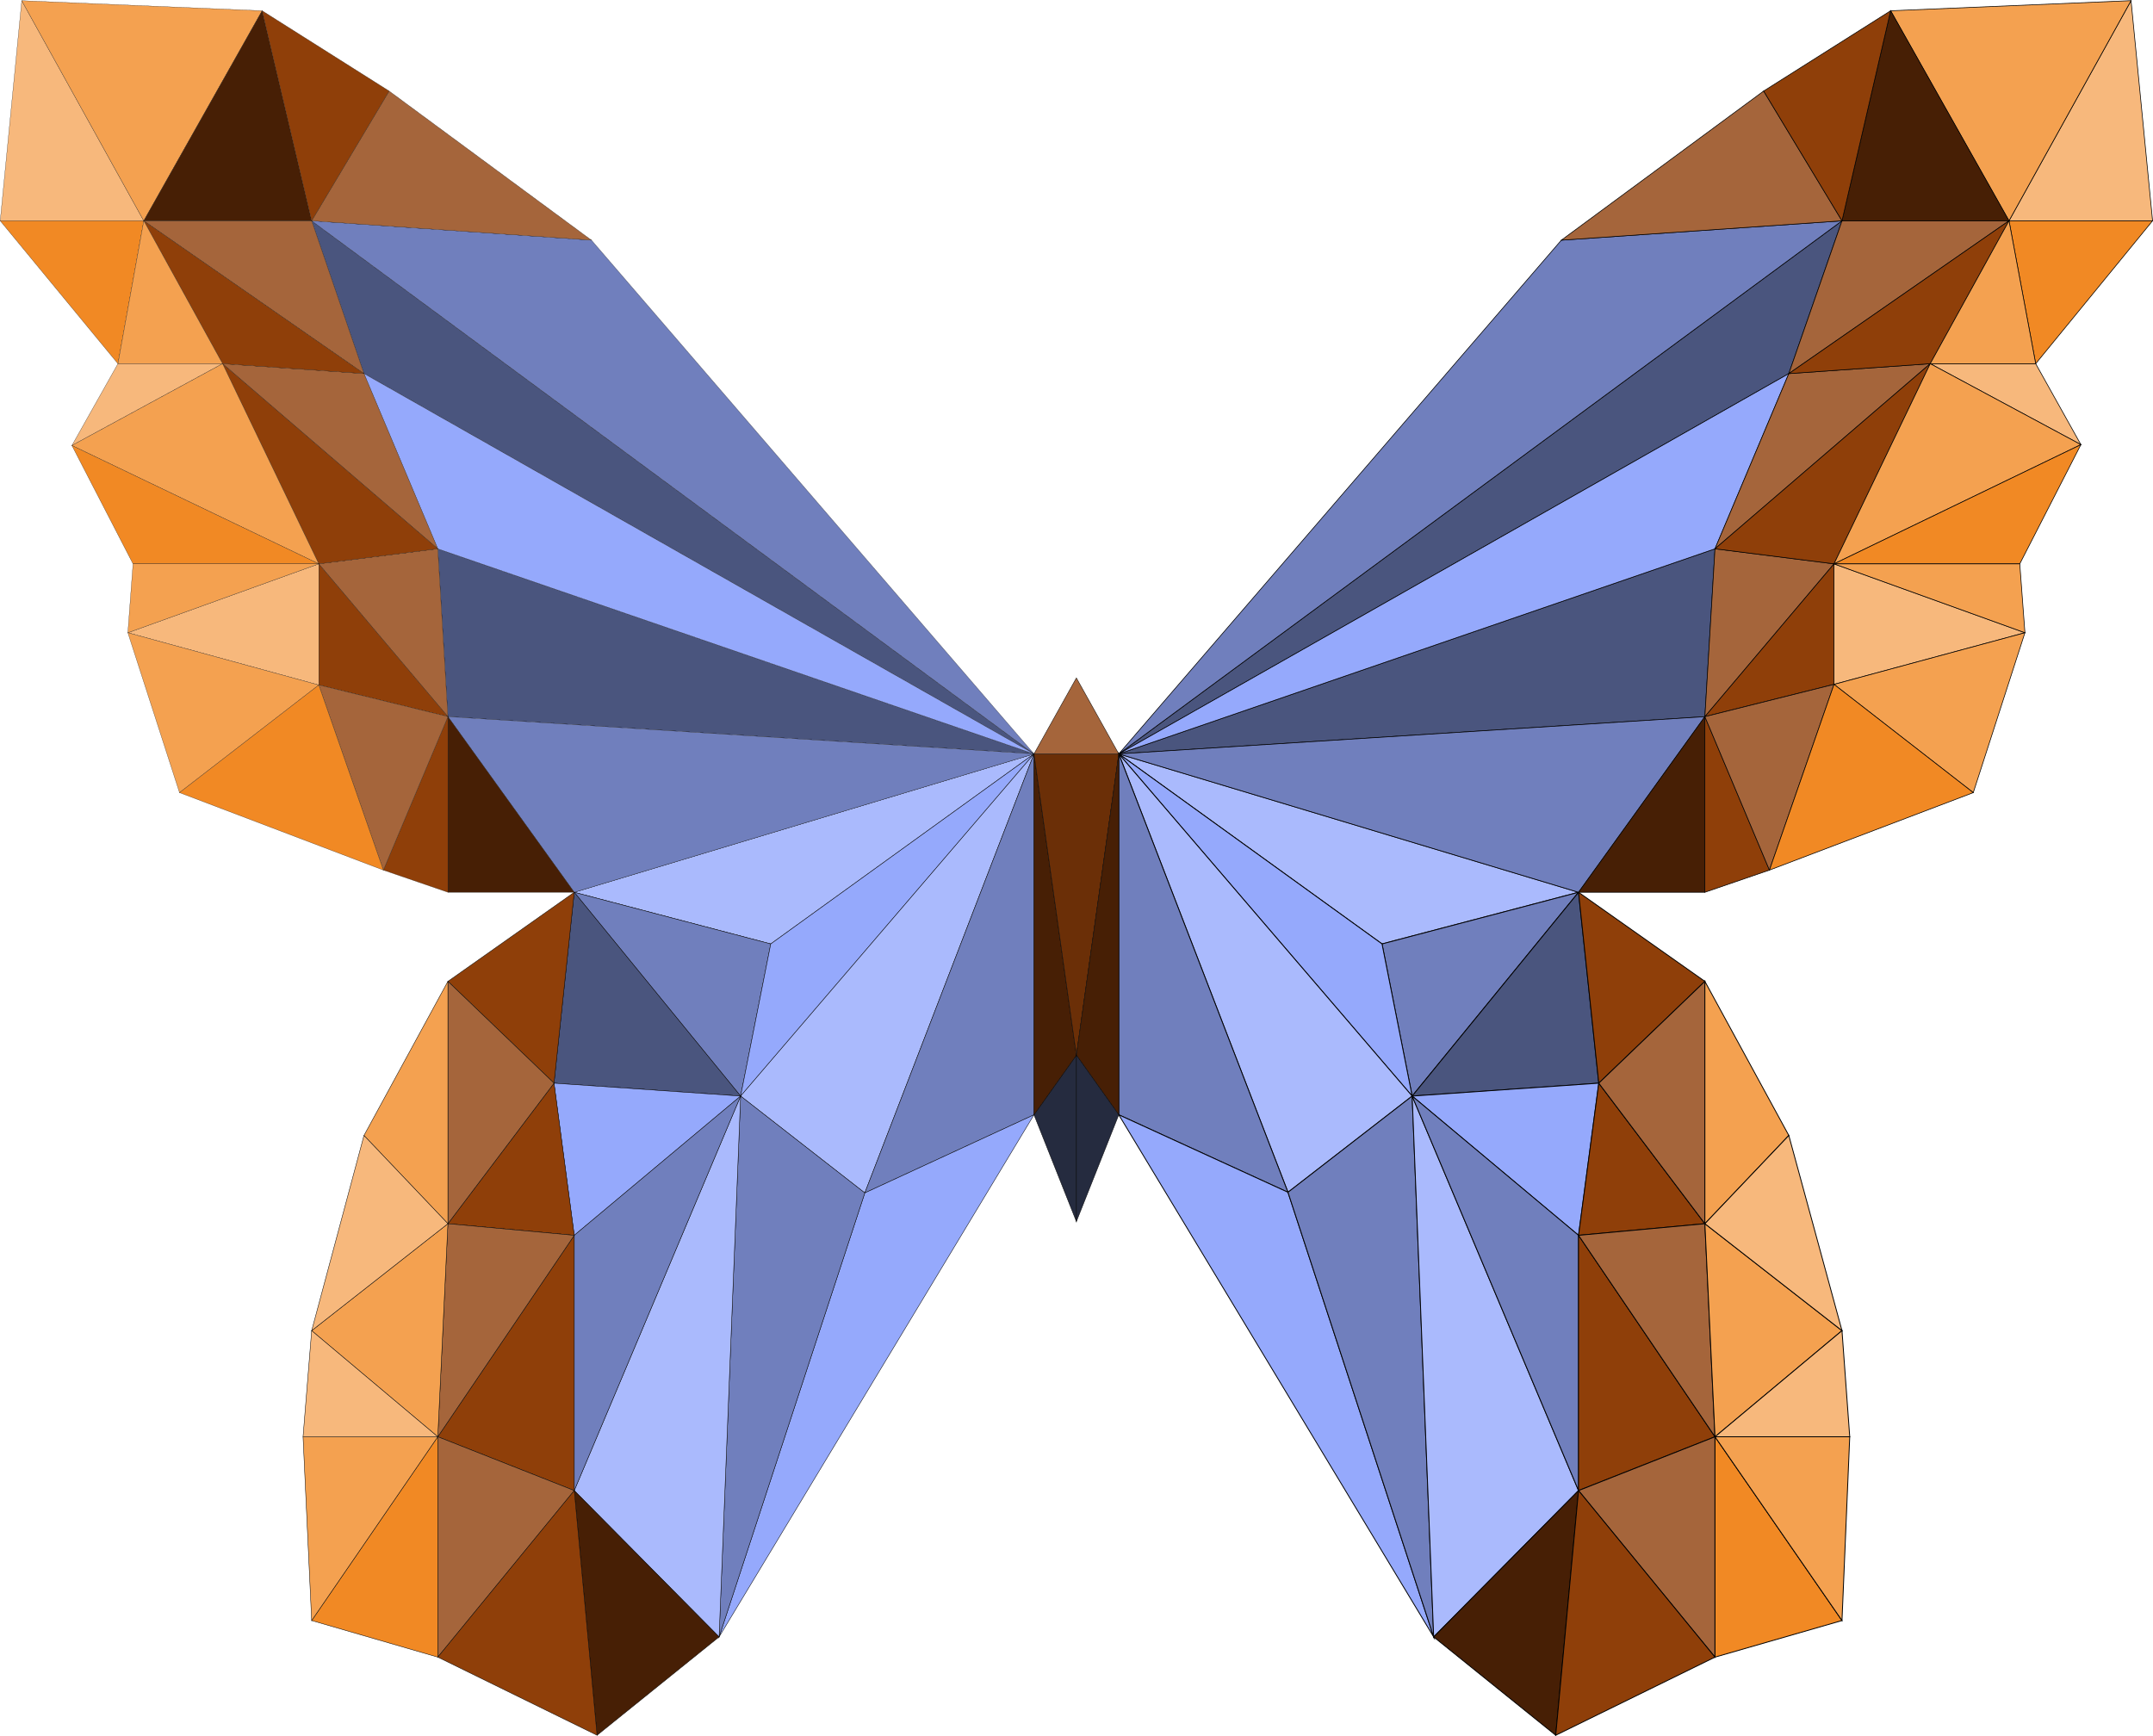
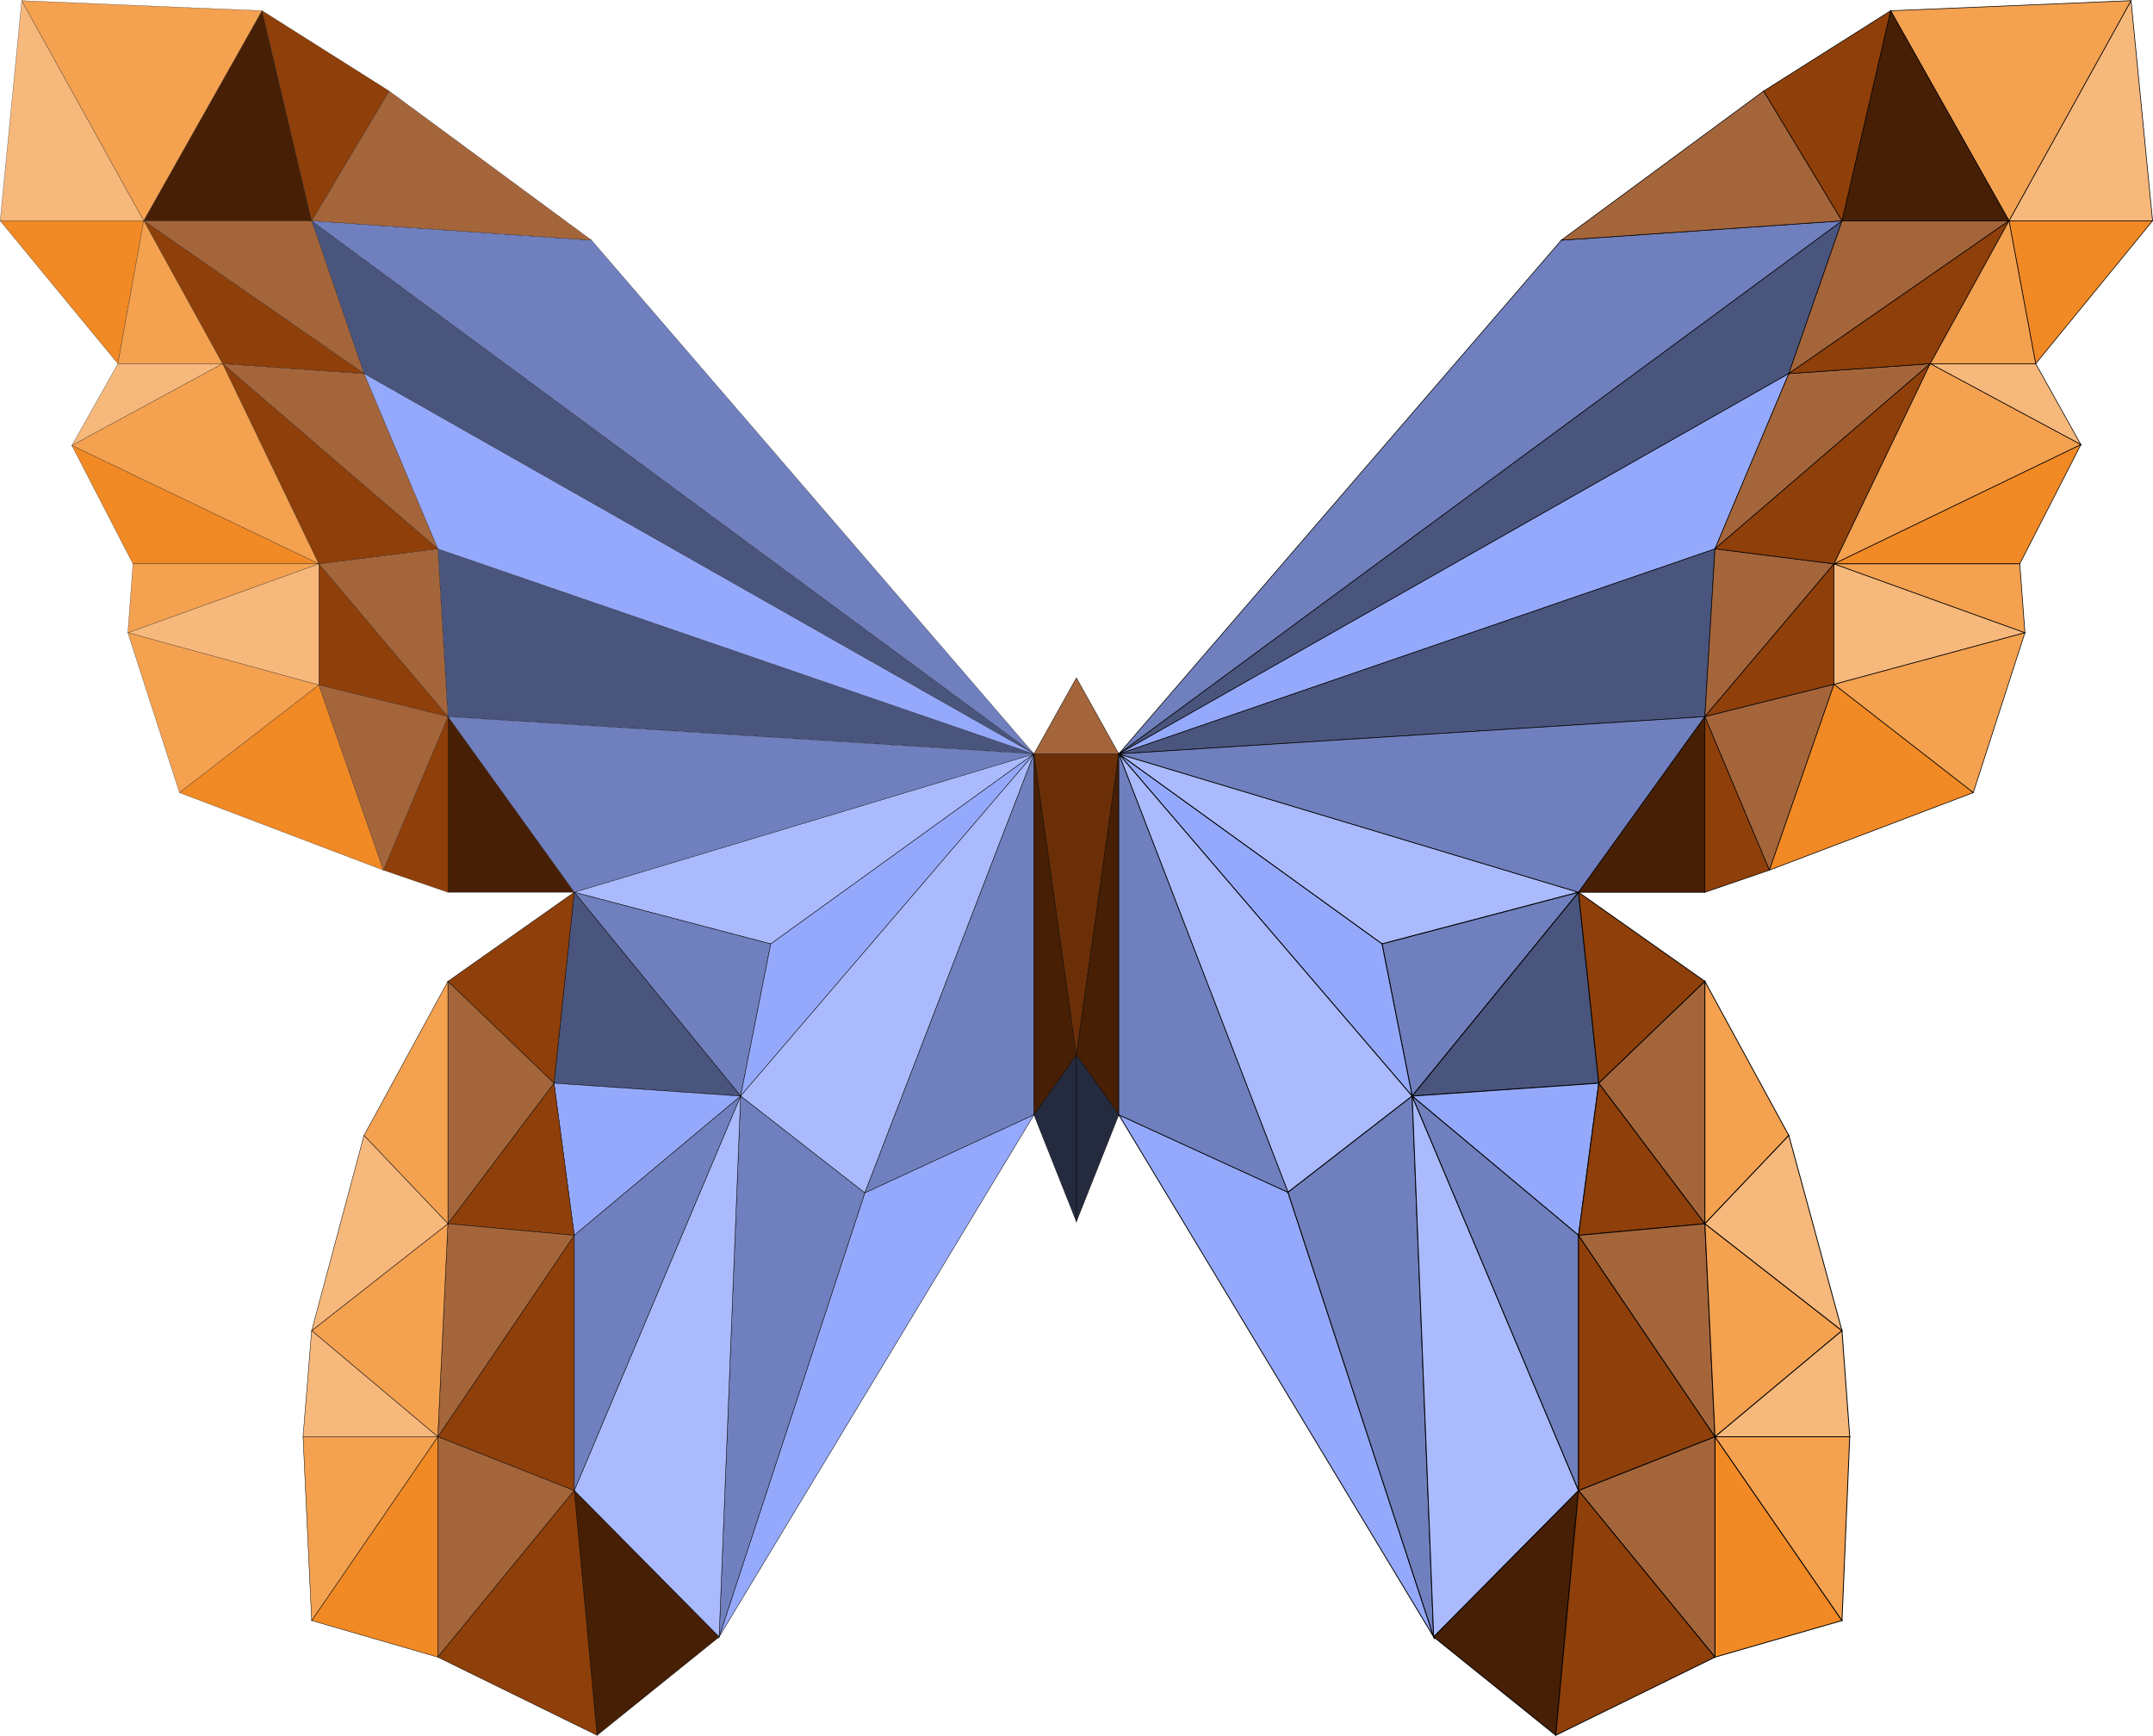
<svg xmlns="http://www.w3.org/2000/svg" version="1.1" baseProfile="tiny" id="央铋_1" x="0px" y="0px" viewBox="0 0 1000.3 806.5" xml:space="preserve">
  <g>
    <g>
      <polygon fill="#AABAFD" stroke="#000000" stroke-width="0.4" stroke-miterlimit="10" points="642.1,438.6 733.4,414.6     519.8,350.3   " />
      <polygon fill="#707FBD" stroke="#000000" stroke-width="0.4" stroke-miterlimit="10" points="656.1,509.3 733.4,414.6     642.1,438.6   " />
      <polygon fill="#95A9FC" stroke="#000000" stroke-width="0.4" stroke-miterlimit="10" points="642.1,438.6 519.8,350.3     656.1,509.3   " />
      <polygon fill="#4A557E" stroke="#000000" stroke-width="0.4" stroke-miterlimit="10" points="742.8,503.3 733.4,414.6     656.1,509.3   " />
      <polygon fill="#AABAFD" stroke="#000000" stroke-width="0.4" stroke-miterlimit="10" points="656.1,509.3 519.8,350.3 598.4,554       " />
-       <polygon fill="#707FBD" stroke="#000000" stroke-width="0.4" stroke-miterlimit="10" points="519.8,350.3 519.8,350.3 519.8,518     598.4,554   " />
      <polygon fill="#95A9FC" stroke="#000000" stroke-width="0.4" stroke-miterlimit="10" points="519.8,518 666.1,760.6 598.4,554       " />
      <polygon fill="#707FBD" stroke="#000000" stroke-width="0.4" stroke-miterlimit="10" points="598.4,554 666.1,760.6 656.1,509.3       " />
      <polygon fill="#95A9FC" stroke="#000000" stroke-width="0.4" stroke-miterlimit="10" points="742.8,503.3 656.1,509.3 733.4,574       " />
      <polygon fill="#AABAFD" stroke="#000000" stroke-width="0.4" stroke-miterlimit="10" points="656.1,509.3 666.1,760.6     733.4,692.6   " />
      <polygon fill="#707FBD" stroke="#000000" stroke-width="0.4" stroke-miterlimit="10" points="733.4,574 656.1,509.3 733.4,692.6       " />
      <polygon fill="#8F3F09" stroke="#000000" stroke-width="0.4" stroke-miterlimit="10" points="792.1,456 733.4,414.6 742.8,503.3       " />
      <polygon fill="#8F3F09" stroke="#000000" stroke-width="0.4" stroke-miterlimit="10" points="733.4,692.6 796.8,667.6 733.4,574       " />
      <polygon fill="#8F3F09" stroke="#000000" stroke-width="0.4" stroke-miterlimit="10" points="792.1,568.6 742.8,503.3 733.4,574       " />
      <polygon fill="#471F05" stroke="#000000" stroke-width="0.4" stroke-miterlimit="10" points="666.1,760.6 722.8,806.3     733.4,692.6   " />
      <polygon fill="#A5653B" stroke="#000000" stroke-width="0.4" stroke-miterlimit="10" points="792.1,456 742.8,503.3 792.1,568.6       " />
      <polygon fill="#A5653B" stroke="#000000" stroke-width="0.4" stroke-miterlimit="10" points="796.8,667.6 792.1,568.6 733.4,574       " />
      <polygon fill="#A5653B" stroke="#000000" stroke-width="0.4" stroke-miterlimit="10" points="733.4,692.6 796.8,770 796.8,667.6       " />
      <polygon fill="#8F3F09" stroke="#000000" stroke-width="0.4" stroke-miterlimit="10" points="722.8,806.3 796.8,770 733.4,692.6       " />
      <polygon fill="#F4A150" stroke="#000000" stroke-width="0.4" stroke-miterlimit="10" points="792.1,568.6 831.1,527.6 792.1,456       " />
      <polygon fill="#F18924" stroke="#000000" stroke-width="0.4" stroke-miterlimit="10" points="796.8,770 855.8,753 796.8,667.6       " />
      <polygon fill="#F4A150" stroke="#000000" stroke-width="0.4" stroke-miterlimit="10" points="796.8,667.6 855.8,618.3     792.1,568.6   " />
      <polygon fill="#F4A150" stroke="#000000" stroke-width="0.4" stroke-miterlimit="10" points="855.8,753 859.4,667.6 796.8,667.6       " />
      <polygon fill="#F7B87C" stroke="#000000" stroke-width="0.4" stroke-miterlimit="10" points="859.4,667.6 855.8,618.3     796.8,667.6   " />
      <polygon fill="#F7B87C" stroke="#000000" stroke-width="0.4" stroke-miterlimit="10" points="855.8,618.3 831.1,527.6     792.1,568.6   " />
    </g>
    <g>
      <polygon fill="#4A557E" stroke="#000000" stroke-width="0.3" stroke-miterlimit="10" points="855.8,102.6 519.8,350.3     831.1,173.6   " />
      <polygon fill="#4A557E" stroke="#000000" stroke-width="0.3" stroke-miterlimit="10" points="796.8,255 519.8,350.3 792.1,333       " />
      <polygon fill="#707FBD" stroke="#000000" stroke-width="0.3" stroke-miterlimit="10" points="725.4,111.6 519.8,350.3     855.8,102.6   " />
      <polygon fill="#95A9FC" stroke="#000000" stroke-width="0.3" stroke-miterlimit="10" points="831.1,173.6 519.8,350.3 796.8,255       " />
      <polygon fill="#707FBD" stroke="#000000" stroke-width="0.3" stroke-miterlimit="10" points="519.8,350.3 733.4,414.6 792.1,333       " />
      <polygon fill="#A5653B" stroke="#000000" stroke-width="0.3" stroke-miterlimit="10" points="855.8,102.6 831.1,173.6     933.4,102.6   " />
      <polygon fill="#A5653B" stroke="#000000" stroke-width="0.3" stroke-miterlimit="10" points="831.1,173.6 796.8,255 896.8,169       " />
      <polygon fill="#A5653B" stroke="#000000" stroke-width="0.3" stroke-miterlimit="10" points="792.1,333 852.1,262 796.8,255   " />
      <polygon fill="#471F05" stroke="#000000" stroke-width="0.3" stroke-miterlimit="10" points="733.4,414.6 792.1,414.6 792.1,333       " />
      <polygon fill="#8F3F09" stroke="#000000" stroke-width="0.3" stroke-miterlimit="10" points="933.4,102.6 831.1,173.6 896.8,169       " />
      <polygon fill="#8F3F09" stroke="#000000" stroke-width="0.3" stroke-miterlimit="10" points="796.8,255 852.1,262 896.8,169   " />
      <polygon fill="#8F3F09" stroke="#000000" stroke-width="0.3" stroke-miterlimit="10" points="792.1,414.6 822.1,404.3 792.1,333       " />
      <polygon fill="#8F3F09" stroke="#000000" stroke-width="0.3" stroke-miterlimit="10" points="852.1,318 852.1,262 792.1,333   " />
      <polygon fill="#F7B87C" stroke="#000000" stroke-width="0.3" stroke-miterlimit="10" points="1000.1,102.6 990.1,0.3 933.4,102.6       " />
      <polygon fill="#F18924" stroke="#000000" stroke-width="0.3" stroke-miterlimit="10" points="945.8,169 1000.1,102.6 933.4,102.6       " />
      <polygon fill="#F7B87C" stroke="#000000" stroke-width="0.3" stroke-miterlimit="10" points="966.8,206.6 945.8,169 896.8,169       " />
      <polygon fill="#F4A150" stroke="#000000" stroke-width="0.3" stroke-miterlimit="10" points="896.8,169 945.8,169 933.4,102.6       " />
      <polygon fill="#F4A150" stroke="#000000" stroke-width="0.3" stroke-miterlimit="10" points="852.1,262 966.8,206.6 896.8,169       " />
      <polygon fill="#F7B87C" stroke="#000000" stroke-width="0.3" stroke-miterlimit="10" points="852.1,318 940.8,294 852.1,262   " />
      <polygon fill="#F18924" stroke="#000000" stroke-width="0.3" stroke-miterlimit="10" points="852.1,262 938.4,262 966.8,206.6       " />
      <polygon fill="#F4A150" stroke="#000000" stroke-width="0.3" stroke-miterlimit="10" points="940.8,294 938.4,262 852.1,262   " />
      <polygon fill="#A5653B" stroke="#000000" stroke-width="0.3" stroke-miterlimit="10" points="792.1,333 822.1,404.3 852.1,318       " />
      <polygon fill="#F4A150" stroke="#000000" stroke-width="0.3" stroke-miterlimit="10" points="916.8,368.3 940.8,294 852.1,318       " />
      <polygon fill="#F18924" stroke="#000000" stroke-width="0.3" stroke-miterlimit="10" points="822.1,404.3 916.8,368.3 852.1,318       " />
      <polygon fill="#F4A150" stroke="#000000" stroke-width="0.3" stroke-miterlimit="10" points="990.1,0.3 878.4,5 933.4,102.6   " />
      <polygon fill="#471F05" stroke="#000000" stroke-width="0.3" stroke-miterlimit="10" points="933.4,102.6 878.4,5 855.8,102.6       " />
      <polygon fill="#A5653B" stroke="#000000" stroke-width="0.3" stroke-miterlimit="10" points="819.4,42.3 725.4,111.6 855.8,102.6       " />
      <polygon fill="#8F3F09" stroke="#000000" stroke-width="0.3" stroke-miterlimit="10" points="878.4,5 819.4,42.3 855.8,102.6       " />
    </g>
    <g>
      <polygon fill="#AABAFD" stroke="#000000" stroke-width="0.2" stroke-miterlimit="10" points="480.4,350.3 266.8,414.6     358.1,438.6   " />
      <polygon fill="#707FBD" stroke="#000000" stroke-width="0.2" stroke-miterlimit="10" points="358.1,438.6 266.8,414.6     344.1,509.3   " />
      <polygon fill="#95A9FC" stroke="#000000" stroke-width="0.2" stroke-miterlimit="10" points="344.1,509.3 480.4,350.3     358.1,438.6   " />
      <polygon fill="#4A557E" stroke="#000000" stroke-width="0.2" stroke-miterlimit="10" points="344.1,509.3 266.8,414.6     257.4,503.3   " />
      <polygon fill="#AABAFD" stroke="#000000" stroke-width="0.2" stroke-miterlimit="10" points="401.8,554.3 480.4,350.3     344.1,509.3   " />
      <polygon fill="#707FBD" stroke="#000000" stroke-width="0.2" stroke-miterlimit="10" points="401.8,554.3 480.4,518 480.4,350.3       " />
      <polygon fill="#95A9FC" stroke="#000000" stroke-width="0.2" stroke-miterlimit="10" points="334.1,760.6 480.4,518 401.8,554.3       " />
      <polygon fill="#707FBD" stroke="#000000" stroke-width="0.2" stroke-miterlimit="10" points="344.1,509.3 334.1,760.6     401.8,554.3   " />
      <polygon fill="#95A9FC" stroke="#000000" stroke-width="0.2" stroke-miterlimit="10" points="266.8,574 344.1,509.3 257.4,503.3       " />
      <polygon fill="#AABAFD" stroke="#000000" stroke-width="0.2" stroke-miterlimit="10" points="266.8,692.6 334.1,760.6     344.1,509.3   " />
      <polygon fill="#707FBD" stroke="#000000" stroke-width="0.2" stroke-miterlimit="10" points="266.8,692.6 344.1,509.3 266.8,574       " />
      <polygon fill="#8F3F09" stroke="#000000" stroke-width="0.2" stroke-miterlimit="10" points="257.4,503.3 266.8,414.6 208.1,456       " />
      <polygon fill="#8F3F09" stroke="#000000" stroke-width="0.2" stroke-miterlimit="10" points="203.4,667.6 266.8,692.6 266.8,574       " />
      <polygon fill="#8F3F09" stroke="#000000" stroke-width="0.2" stroke-miterlimit="10" points="257.4,503.3 208.1,568.6 266.8,574       " />
      <polygon fill="#471F05" stroke="#000000" stroke-width="0.2" stroke-miterlimit="10" points="277.4,806.3 334.1,760.6     266.8,692.6   " />
      <polygon fill="#A5653B" stroke="#000000" stroke-width="0.2" stroke-miterlimit="10" points="208.1,456 208.1,568.6 257.4,503.3       " />
      <polygon fill="#A5653B" stroke="#000000" stroke-width="0.2" stroke-miterlimit="10" points="208.1,568.6 203.4,667.6 266.8,574       " />
      <polygon fill="#A5653B" stroke="#000000" stroke-width="0.2" stroke-miterlimit="10" points="203.4,667.6 203.4,770 266.8,692.6       " />
      <polygon fill="#8F3F09" stroke="#000000" stroke-width="0.2" stroke-miterlimit="10" points="203.4,770 277.4,806.3 266.8,692.6       " />
      <polygon fill="#F4A150" stroke="#000000" stroke-width="0.2" stroke-miterlimit="10" points="208.1,456 169.1,527.6 208.1,568.6       " />
      <polygon fill="#F18924" stroke="#000000" stroke-width="0.2" stroke-miterlimit="10" points="144.8,753 203.4,770 203.4,667.6       " />
      <polygon fill="#F4A150" stroke="#000000" stroke-width="0.2" stroke-miterlimit="10" points="208.1,568.6 144.8,618.3     203.4,667.6   " />
      <polygon fill="#F4A150" stroke="#000000" stroke-width="0.2" stroke-miterlimit="10" points="140.8,667.6 144.8,753 203.4,667.6       " />
      <polygon fill="#F7B87C" stroke="#000000" stroke-width="0.2" stroke-miterlimit="10" points="144.8,618.3 140.8,667.6     203.4,667.6   " />
      <polygon fill="#F7B87C" stroke="#000000" stroke-width="0.2" stroke-miterlimit="10" points="169.1,527.6 144.8,618.3     208.1,568.6   " />
      <polygon fill="#252B3F" stroke="#000000" stroke-width="0.2" stroke-miterlimit="10" points="480.4,518 500.1,567.6 500.1,490.3       " />
      <polygon fill="#471F05" stroke="#000000" stroke-width="0.2" stroke-miterlimit="10" points="480.4,350.3 480.4,518 500.1,490.3       " />
      <polygon fill="#6B2F07" stroke="#000000" stroke-width="0.2" stroke-miterlimit="10" points="519.8,350.3 480.4,350.3     500.1,490.3   " />
      <polygon fill="#471F05" stroke="#000000" stroke-width="0.2" stroke-miterlimit="10" points="519.8,350.3 500.1,490.3 519.8,518       " />
      <polygon fill="#252B3F" stroke="#000000" stroke-width="0.2" stroke-miterlimit="10" points="500.1,567.6 519.8,518 500.1,490.3       " />
      <polygon fill="#A5653B" stroke="#000000" stroke-width="0.2" stroke-miterlimit="10" points="500.1,315 480.4,350.3 519.8,350.3       " />
    </g>
    <g>
      <polygon fill="#4A557E" stroke="#000000" stroke-width="0.1" stroke-miterlimit="10" points="169.1,173.6 480.4,350.3     144.8,102.6   " />
      <polygon fill="#4A557E" stroke="#000000" stroke-width="0.1" stroke-miterlimit="10" points="208.1,333 480.4,350.3 203.4,255       " />
      <polygon fill="#707FBD" stroke="#000000" stroke-width="0.1" stroke-miterlimit="10" points="480.4,350.3 274.8,111.6     144.8,102.6   " />
      <polygon fill="#95A9FC" stroke="#000000" stroke-width="0.1" stroke-miterlimit="10" points="203.4,255 480.4,350.3 169.1,173.6       " />
      <polygon fill="#707FBD" stroke="#000000" stroke-width="0.1" stroke-miterlimit="10" points="208.1,333 266.8,414.6 480.4,350.3       " />
      <polygon fill="#A5653B" stroke="#000000" stroke-width="0.1" stroke-miterlimit="10" points="144.8,102.6 66.8,102.6 169.1,173.6       " />
      <polygon fill="#A5653B" stroke="#000000" stroke-width="0.1" stroke-miterlimit="10" points="169.1,173.6 103.4,169 203.4,255       " />
      <polygon fill="#A5653B" stroke="#000000" stroke-width="0.1" stroke-miterlimit="10" points="148.1,262 208.1,333 203.4,255   " />
      <polygon fill="#471F05" stroke="#000000" stroke-width="0.1" stroke-miterlimit="10" points="208.1,414.6 266.8,414.6 208.1,333       " />
      <polygon fill="#8F3F09" stroke="#000000" stroke-width="0.1" stroke-miterlimit="10" points="66.8,102.6 103.4,169 169.1,173.6       " />
      <polygon fill="#8F3F09" stroke="#000000" stroke-width="0.1" stroke-miterlimit="10" points="103.4,169 148.1,262 203.4,255   " />
      <polygon fill="#8F3F09" stroke="#000000" stroke-width="0.1" stroke-miterlimit="10" points="178.1,404.3 208.1,414.6 208.1,333       " />
      <polygon fill="#8F3F09" stroke="#000000" stroke-width="0.1" stroke-miterlimit="10" points="148.1,318.3 208.1,333 148.1,262       " />
      <polygon fill="#F7B87C" stroke="#000000" stroke-width="0.1" stroke-miterlimit="10" points="10.1,0.3 0.1,102.6 66.8,102.6   " />
      <polygon fill="#F18924" stroke="#000000" stroke-width="0.1" stroke-miterlimit="10" points="0.1,102.6 54.8,169 66.8,102.6   " />
      <polygon fill="#F7B87C" stroke="#000000" stroke-width="0.1" stroke-miterlimit="10" points="54.8,169 33.4,207 103.4,169   " />
      <polygon fill="#F4A150" stroke="#000000" stroke-width="0.1" stroke-miterlimit="10" points="66.8,102.6 54.8,169 103.4,169   " />
      <polygon fill="#F4A150" stroke="#000000" stroke-width="0.1" stroke-miterlimit="10" points="103.4,169 33.4,207 148.1,262   " />
      <polygon fill="#F7B87C" stroke="#000000" stroke-width="0.1" stroke-miterlimit="10" points="148.1,262 59.4,294 148.1,318.3       " />
      <polygon fill="#F18924" stroke="#000000" stroke-width="0.1" stroke-miterlimit="10" points="33.4,207 61.8,262 148.1,262   " />
      <polygon fill="#F4A150" stroke="#000000" stroke-width="0.1" stroke-miterlimit="10" points="61.8,262 59.4,294 148.1,262   " />
      <polygon fill="#A5653B" stroke="#000000" stroke-width="0.1" stroke-miterlimit="10" points="148.1,318.3 178.1,404.3 208.1,333       " />
      <polygon fill="#F4A150" stroke="#000000" stroke-width="0.1" stroke-miterlimit="10" points="59.4,294 83.4,368.3 148.1,318.3       " />
      <polygon fill="#F18924" stroke="#000000" stroke-width="0.1" stroke-miterlimit="10" points="83.4,368.3 178.1,404.3 148.1,318.3       " />
      <polygon fill="#F4A150" stroke="#000000" stroke-width="0.1" stroke-miterlimit="10" points="121.8,5 10.1,0.3 66.8,102.6   " />
      <polygon fill="#471F05" stroke="#000000" stroke-width="0.1" stroke-miterlimit="10" points="144.8,102.6 121.8,5 66.8,102.6       " />
      <polygon fill="#A5653B" stroke="#000000" stroke-width="0.1" stroke-miterlimit="10" points="274.8,111.6 180.8,42.3 144.8,102.6       " />
      <polygon fill="#8F3F09" stroke="#000000" stroke-width="0.1" stroke-miterlimit="10" points="180.8,42.3 121.8,5 144.8,102.6       " />
    </g>
  </g>
+   <polygon fill="#707FBD" stroke="#000000" stroke-width="0.3" stroke-miterlimit="10" points="519.8,350.3 519.8,518 598.4,554 " />
</svg>
